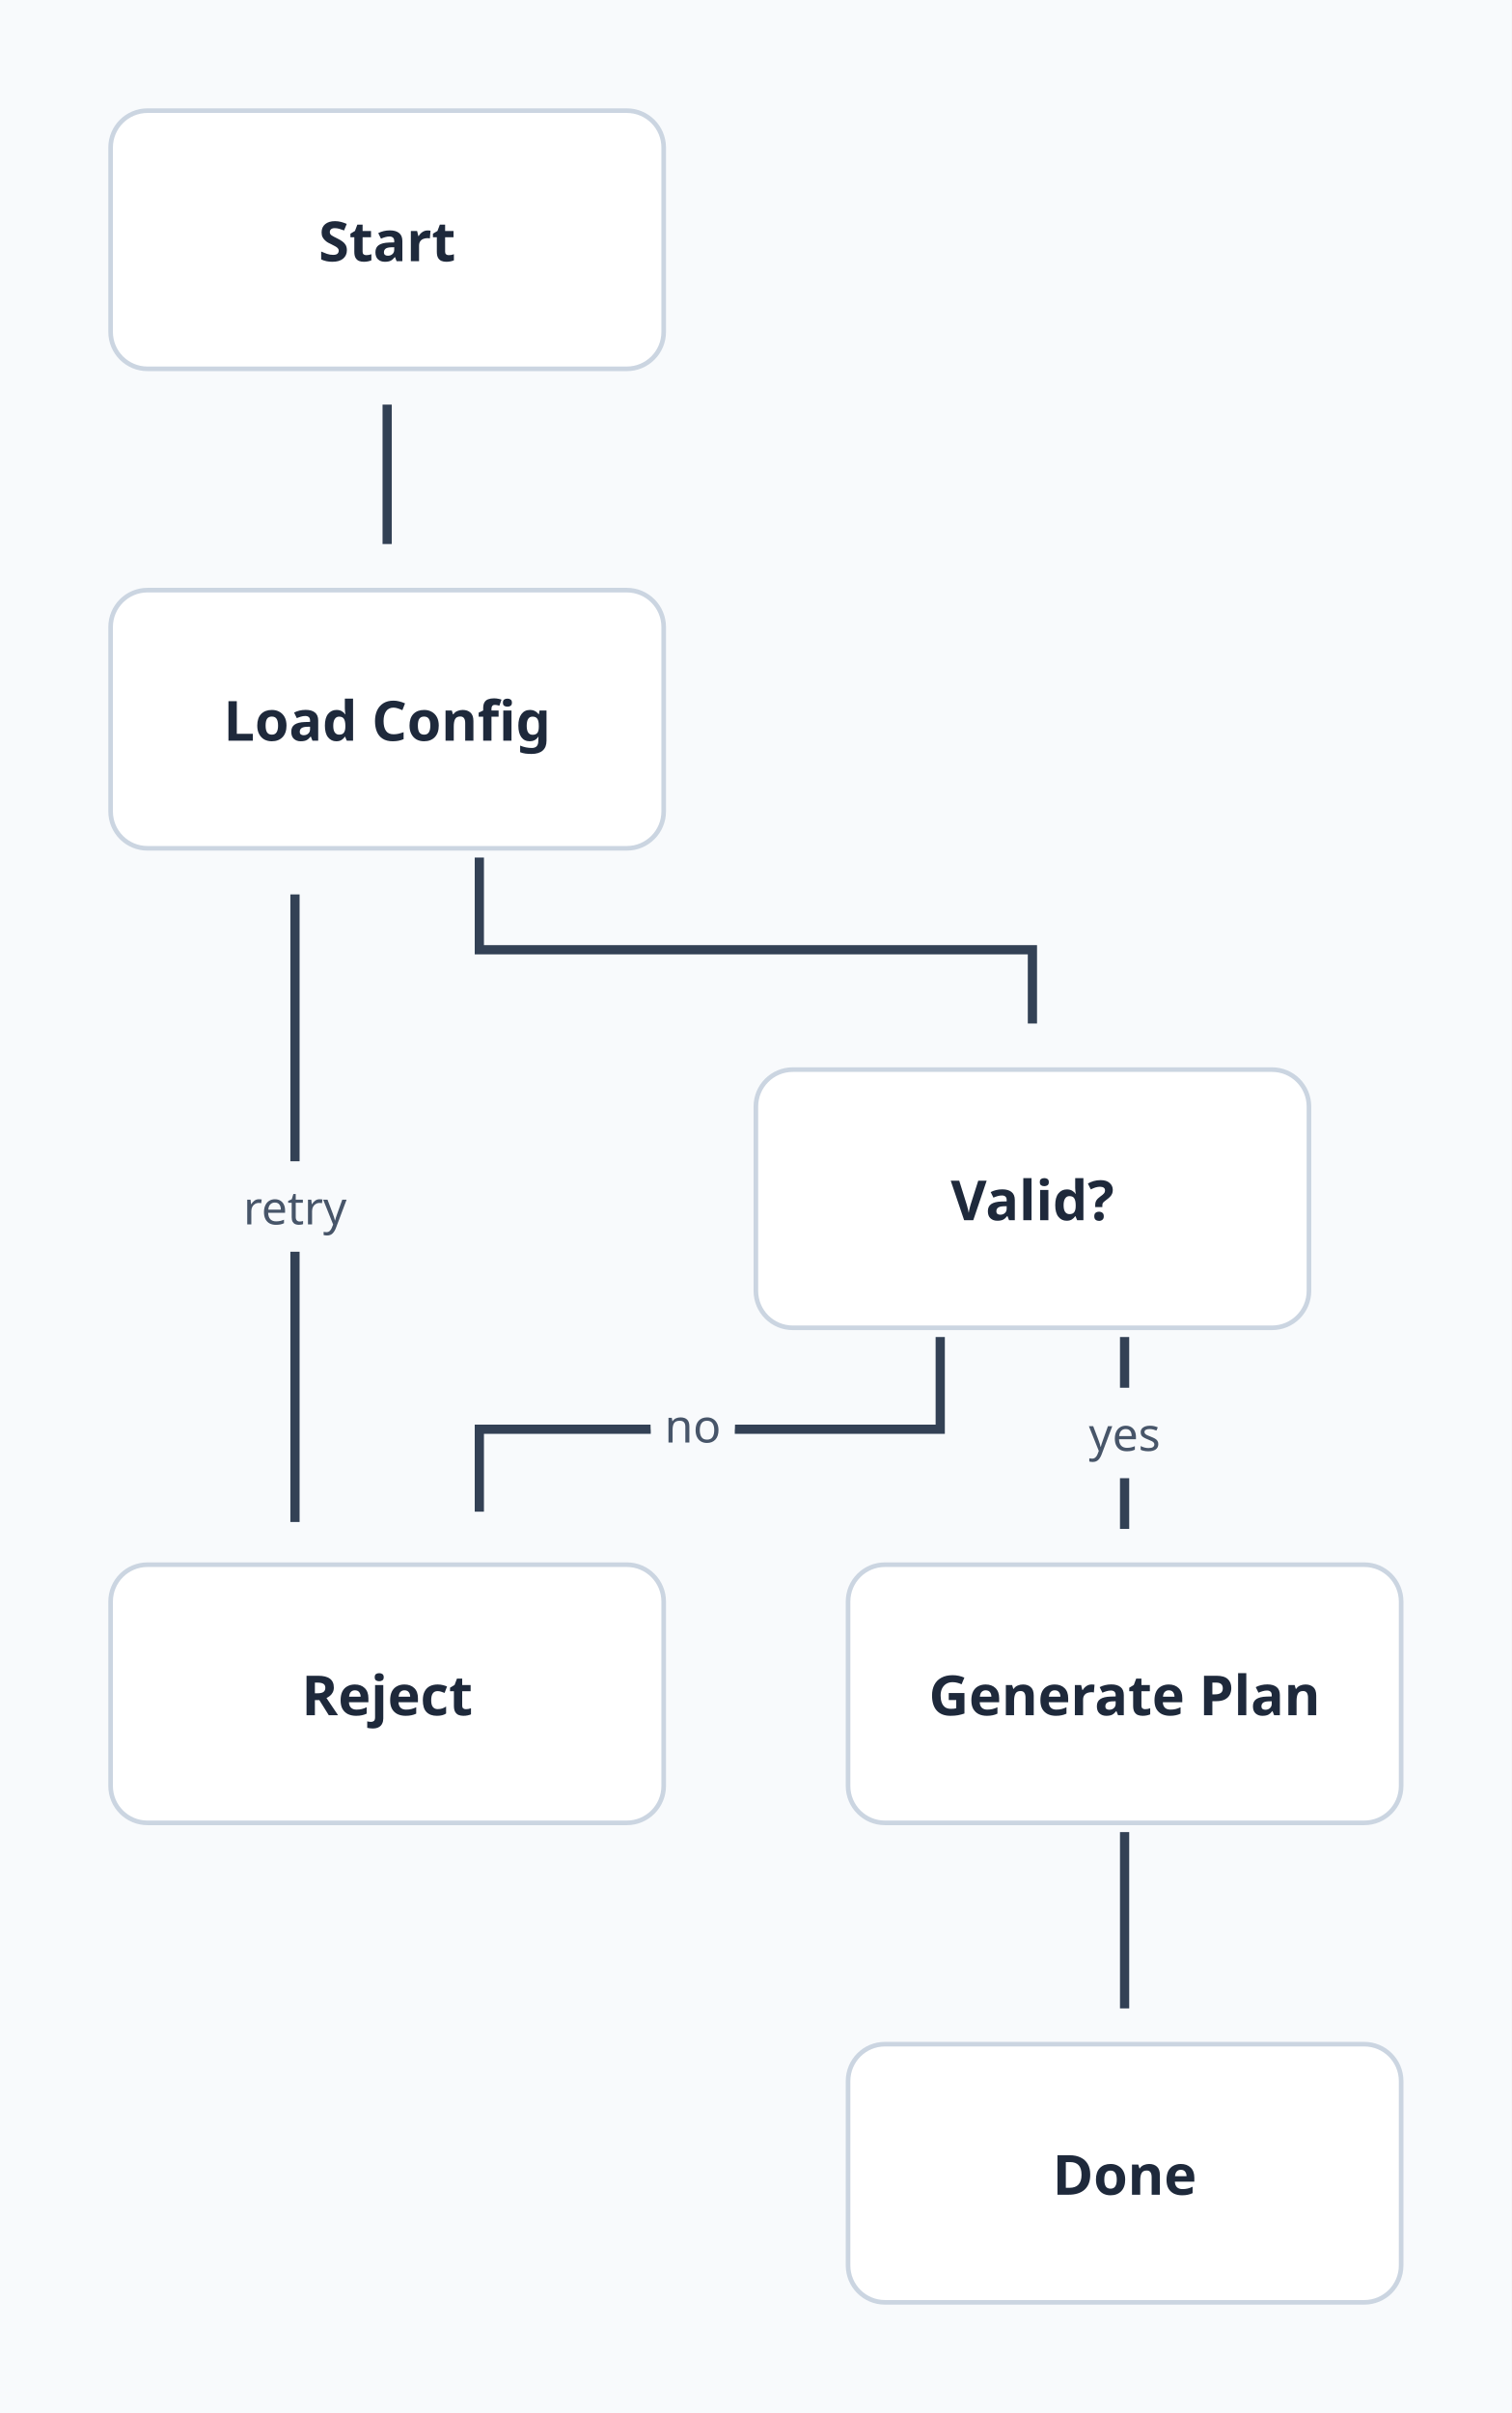
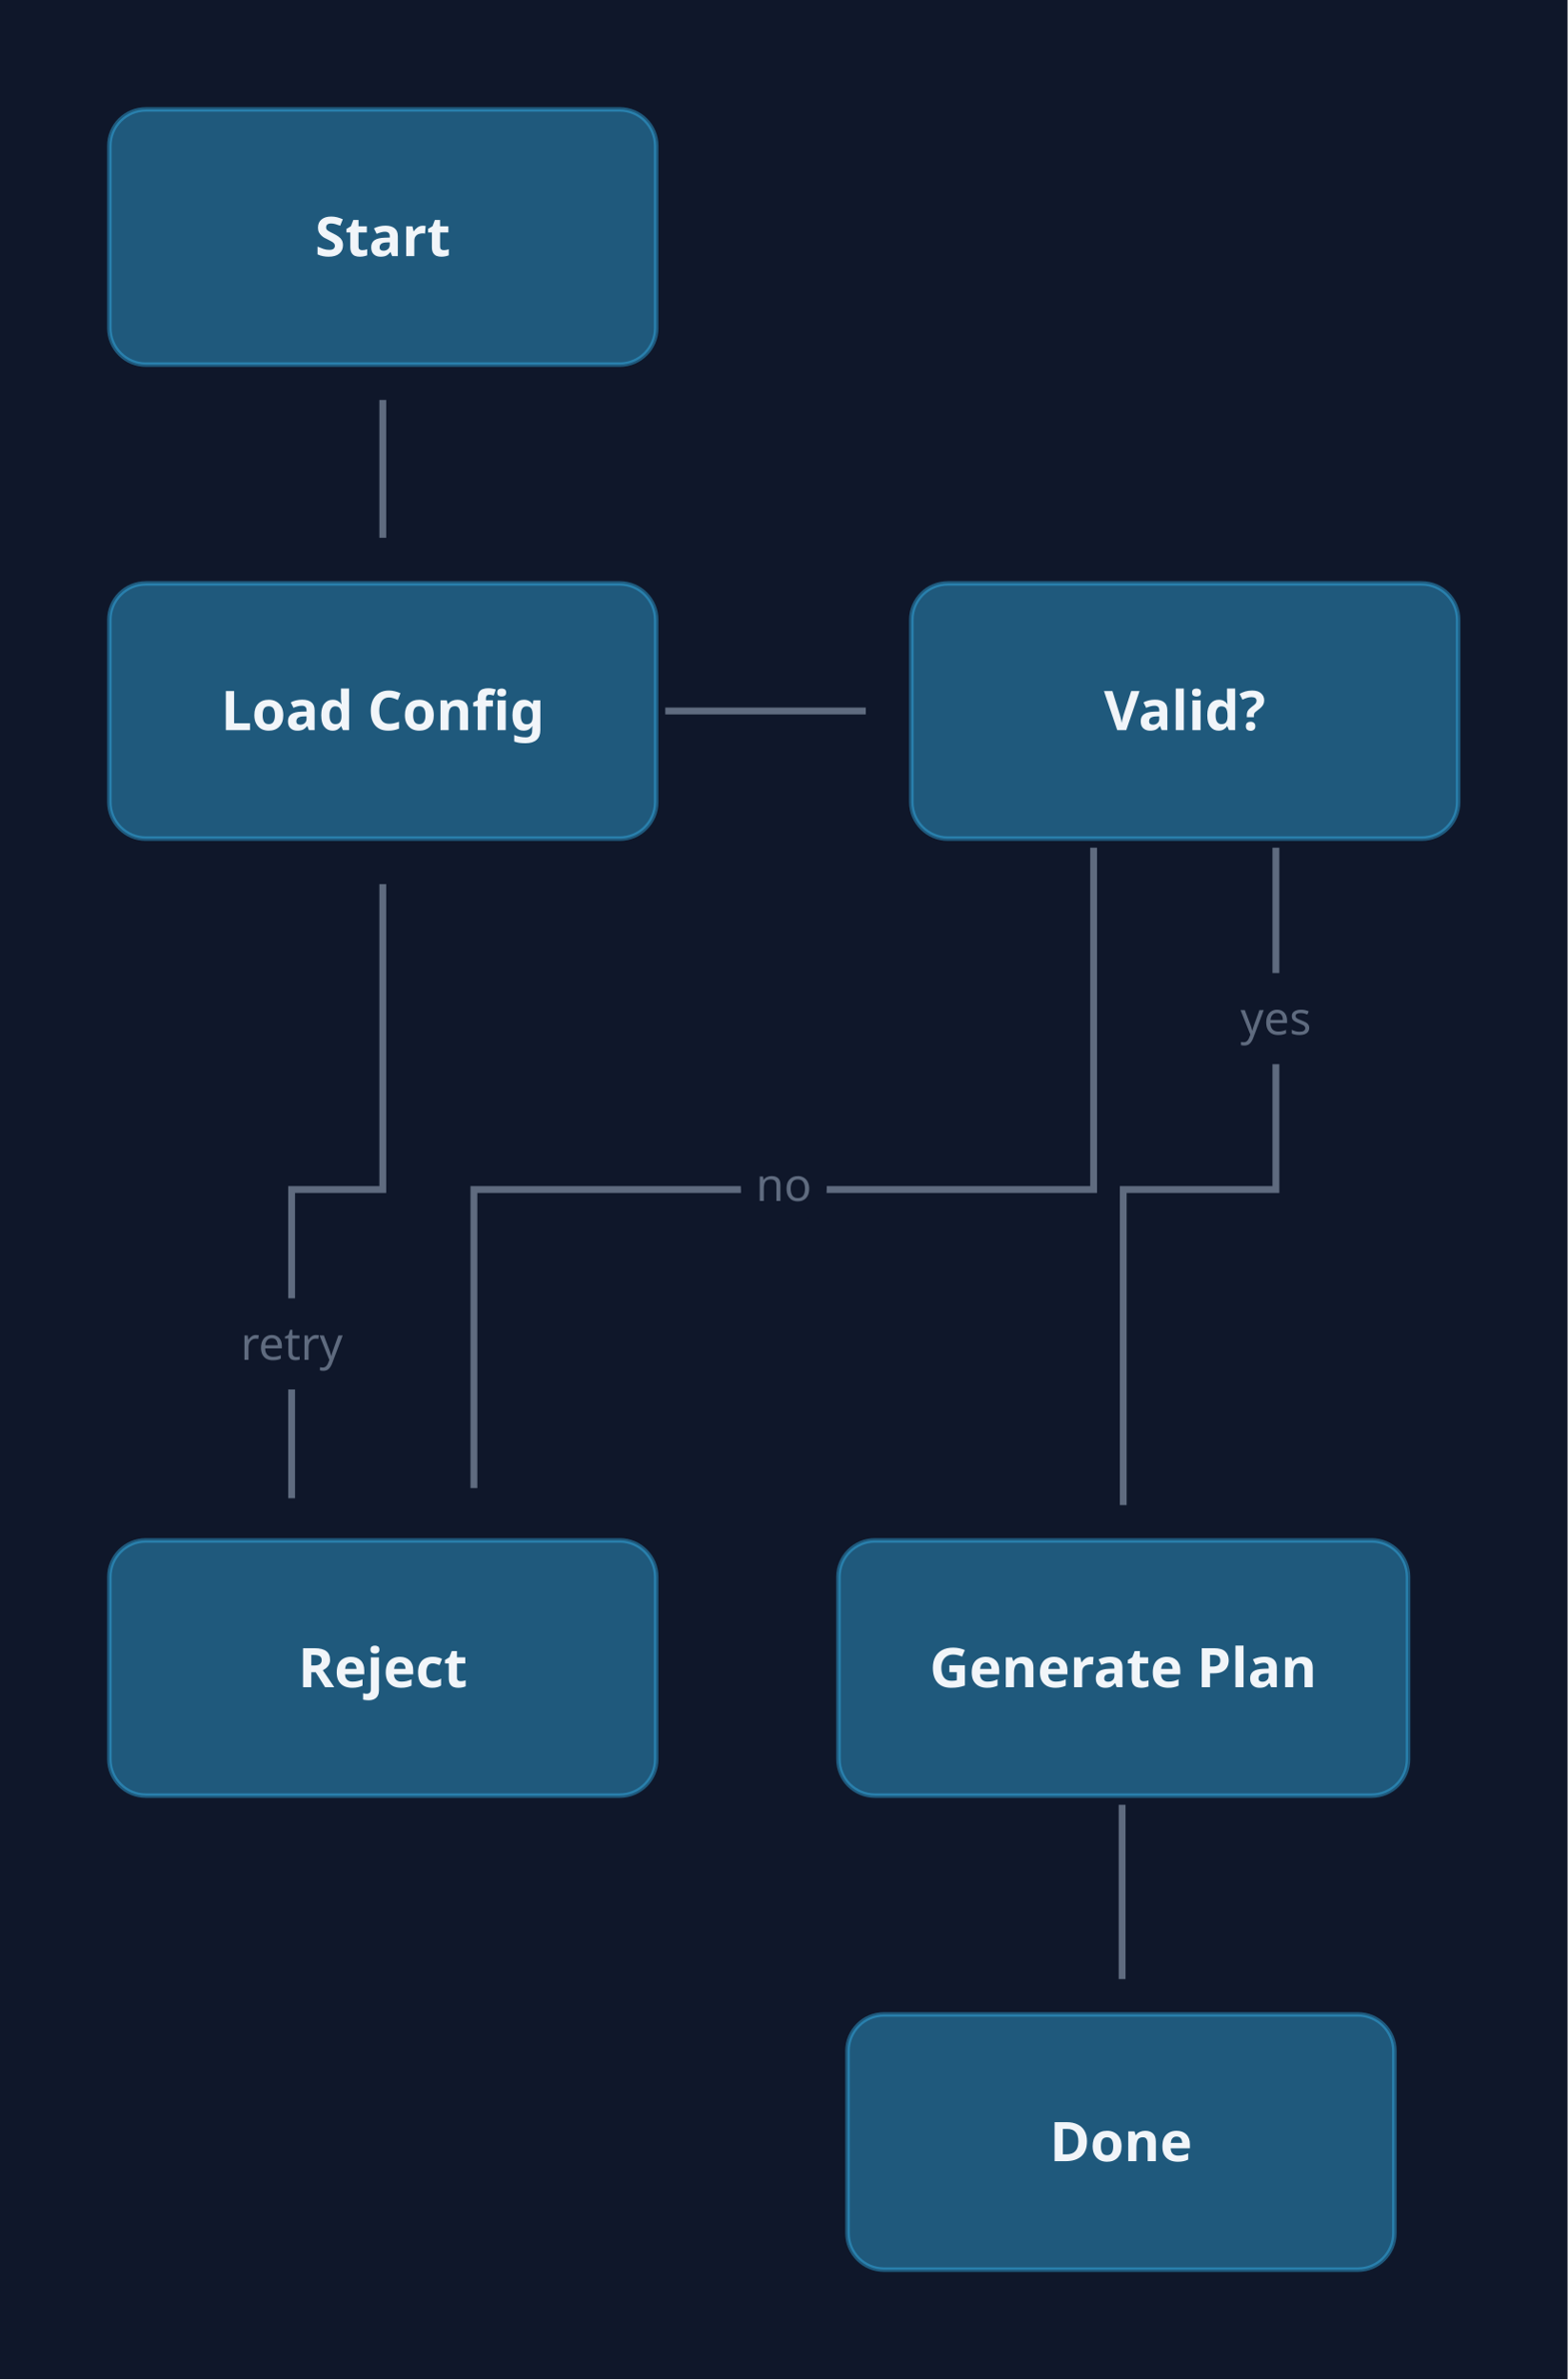
- <svg xmlns="http://www.w3.org/2000/svg" viewBox="0 0 328 523.38">
+ <svg xmlns="http://www.w3.org/2000/svg" viewBox="0 0 344 522">
  <defs>
    <filter id="cora-shadow-blur" x="-50%" y="-50%" width="200%" height="200%">
      <feGaussianBlur stdDeviation="0" />
    </filter>
    <marker id="cora-marker-arrow-start" markerWidth="8" markerHeight="8" refX="0" refY="4" orient="auto" markerUnits="userSpaceOnUse">
-       <path d="M 8 0 L 0 4 L 8 8 z" fill="#334155" />
+       <path d="M 8 0 L 0 4 L 8 8 z" fill="#94a3b899" />
    </marker>
    <marker id="cora-marker-arrow-end" markerWidth="8" markerHeight="8" refX="8" refY="4" orient="auto" markerUnits="userSpaceOnUse">
-       <path d="M 0 0 L 8 4 L 0 8 z" fill="#334155" />
+       <path d="M 0 0 L 8 4 L 0 8 z" fill="#94a3b899" />
    </marker>
    <marker id="cora-marker-circle" markerWidth="8" markerHeight="8" refX="4" refY="4" orient="auto" markerUnits="userSpaceOnUse">
-       <circle cx="4" cy="4" r="2.88" fill="none" stroke="#334155" stroke-width="1.5" />
+       <circle cx="4" cy="4" r="2.88" fill="none" stroke="#94a3b899" stroke-width="1.5" />
    </marker>
    <marker id="cora-marker-filled-circle" markerWidth="8" markerHeight="8" refX="4" refY="4" orient="auto" markerUnits="userSpaceOnUse">
-       <circle cx="4" cy="4" r="2.88" fill="#334155" />
+       <circle cx="4" cy="4" r="2.88" fill="#94a3b899" />
    </marker>
    <marker id="cora-marker-diamond" markerWidth="8" markerHeight="8" refX="4" refY="4" orient="auto" markerUnits="userSpaceOnUse">
-       <path d="M 4 0 L 8 4 L 4 8 L 0 4 Z" fill="none" stroke="#334155" stroke-width="1.5" />
+       <path d="M 4 0 L 8 4 L 4 8 L 0 4 Z" fill="none" stroke="#94a3b899" stroke-width="1.5" />
    </marker>
    <marker id="cora-marker-filled-diamond" markerWidth="8" markerHeight="8" refX="4" refY="4" orient="auto" markerUnits="userSpaceOnUse">
-       <path d="M 4 0 L 8 4 L 4 8 L 0 4 Z" fill="#334155" />
+       <path d="M 4 0 L 8 4 L 4 8 L 0 4 Z" fill="#94a3b899" />
    </marker>
    <marker id="cora-marker-square" markerWidth="8" markerHeight="8" refX="4" refY="4" orient="auto" markerUnits="userSpaceOnUse">
-       <rect x="1.12" y="1.12" width="5.76" height="5.76" fill="none" stroke="#334155" stroke-width="1.5" />
+       <rect x="1.12" y="1.12" width="5.76" height="5.76" fill="none" stroke="#94a3b899" stroke-width="1.5" />
    </marker>
    <marker id="cora-marker-filled-square" markerWidth="8" markerHeight="8" refX="4" refY="4" orient="auto" markerUnits="userSpaceOnUse">
-       <rect x="1.12" y="1.12" width="5.76" height="5.76" fill="#334155" />
+       <rect x="1.12" y="1.12" width="5.76" height="5.76" fill="#94a3b899" />
    </marker>
  </defs>
-   <rect x="0" y="0" width="328" height="523.38" fill="#f8fafc" />
+   <rect x="0" y="0" width="344" height="522" fill="#0f172a" />
  <g id="groups" />
  <g id="nodes">
    <g>
-       <rect x="24" y="24" width="120" height="56" rx="8" ry="8" fill="#ffffff" stroke="#cbd5e1" stroke-width="1" />
-       <text x="84" y="56.656" text-anchor="middle" font-family="'Noto Sans', sans-serif" font-size="12" font-weight="600" fill="#1e293b">
+       <rect x="24" y="24" width="120" height="56" rx="8" ry="8" fill="#38bdf866" stroke="#38bdf866" stroke-width="1" />
+       <text x="84" y="56.2" text-anchor="middle" font-family="'Source Sans 3', sans-serif" font-size="12" font-weight="600" fill="#f1f5f9">
        <tspan x="84" dy="0">Start</tspan>
      </text>
    </g>
    <g>
-       <rect x="24" y="128" width="120" height="56" rx="8" ry="8" fill="#ffffff" stroke="#cbd5e1" stroke-width="1" />
-       <text x="84" y="160.656" text-anchor="middle" font-family="'Noto Sans', sans-serif" font-size="12" font-weight="600" fill="#1e293b">
+       <rect x="24" y="128" width="120" height="56" rx="8" ry="8" fill="#38bdf866" stroke="#38bdf866" stroke-width="1" />
+       <text x="84" y="160.2" text-anchor="middle" font-family="'Source Sans 3', sans-serif" font-size="12" font-weight="600" fill="#f1f5f9">
        <tspan x="84" dy="0">Load Config</tspan>
      </text>
    </g>
    <g>
-       <rect x="164" y="232" width="120" height="56" rx="8" ry="8" fill="#ffffff" stroke="#cbd5e1" stroke-width="1" />
-       <text x="224" y="264.656" text-anchor="middle" font-family="'Noto Sans', sans-serif" font-size="12" font-weight="600" fill="#1e293b">
-         <tspan x="224" dy="0">Valid?</tspan>
+       <rect x="200" y="128" width="120" height="56" rx="8" ry="8" fill="#38bdf866" stroke="#38bdf866" stroke-width="1" />
+       <text x="260" y="160.2" text-anchor="middle" font-family="'Source Sans 3', sans-serif" font-size="12" font-weight="600" fill="#f1f5f9">
+         <tspan x="260" dy="0">Valid?</tspan>
      </text>
    </g>
    <g>
-       <rect x="184" y="339.38" width="120" height="56" rx="8" ry="8" fill="#ffffff" stroke="#cbd5e1" stroke-width="1" />
-       <text x="244" y="372.036" text-anchor="middle" font-family="'Noto Sans', sans-serif" font-size="12" font-weight="600" fill="#1e293b">
-         <tspan x="244" dy="0">Generate Plan</tspan>
+       <rect x="184" y="338" width="125" height="56" rx="8" ry="8" fill="#38bdf866" stroke="#38bdf866" stroke-width="1" />
+       <text x="246.5" y="370.2" text-anchor="middle" font-family="'Source Sans 3', sans-serif" font-size="12" font-weight="600" fill="#f1f5f9">
+         <tspan x="246.5" dy="0">Generate Plan</tspan>
      </text>
    </g>
    <g>
-       <rect x="24" y="339.38" width="120" height="56" rx="8" ry="8" fill="#ffffff" stroke="#cbd5e1" stroke-width="1" />
-       <text x="84" y="372.036" text-anchor="middle" font-family="'Noto Sans', sans-serif" font-size="12" font-weight="600" fill="#1e293b">
+       <rect x="24" y="338" width="120" height="56" rx="8" ry="8" fill="#38bdf866" stroke="#38bdf866" stroke-width="1" />
+       <text x="84" y="370.2" text-anchor="middle" font-family="'Source Sans 3', sans-serif" font-size="12" font-weight="600" fill="#f1f5f9">
        <tspan x="84" dy="0">Reject</tspan>
      </text>
    </g>
    <g>
-       <rect x="184" y="443.38" width="120" height="56" rx="8" ry="8" fill="#ffffff" stroke="#cbd5e1" stroke-width="1" />
-       <text x="244" y="476.036" text-anchor="middle" font-family="'Noto Sans', sans-serif" font-size="12" font-weight="600" fill="#1e293b">
-         <tspan x="244" dy="0">Done</tspan>
+       <rect x="186" y="442" width="120" height="56" rx="8" ry="8" fill="#38bdf866" stroke="#38bdf866" stroke-width="1" />
+       <text x="246" y="474.2" text-anchor="middle" font-family="'Source Sans 3', sans-serif" font-size="12" font-weight="600" fill="#f1f5f9">
+         <tspan x="246" dy="0">Done</tspan>
      </text>
    </g>
  </g>
  <g id="edges">
-     <path d="M 84 87.76 L 84 118" fill="none" stroke="#334155" stroke-width="2" />
-     <path d="M 104 186 L 104 206 L 224 206 L 224 222" fill="none" stroke="#334155" stroke-width="2" />
-     <path d="M 244 290 L 244 301 M 244 320.62 L 244 331.62" fill="none" stroke="#334155" stroke-width="2" />
-     <path d="M 204 290 L 204 310 L 159.425 310 M 141.195 310 L 104 310 L 104 327.88" fill="none" stroke="#334155" stroke-width="2" />
-     <path d="M 244 397.38 L 244 435.62" fill="none" stroke="#334155" stroke-width="2" />
-     <path d="M 64 330.12 L 64 271.5 M 64 251.88 L 64 194" fill="none" stroke="#334155" stroke-width="2" />
+     <path d="M 84 87.76 L 84 118" fill="none" stroke="#94a3b899" stroke-width="1.5" />
+     <path d="M 146 156 L 190 156" fill="none" stroke="#94a3b899" stroke-width="1.5" />
+     <path d="M 280 186 L 280 213.5 M 280 233.5 L 280 261 L 246.5 261 L 246.5 330.24" fill="none" stroke="#94a3b899" stroke-width="1.5" />
+     <path d="M 240 186 L 240 261 L 181.4 261 M 162.6 261 L 104 261 L 104 326.5" fill="none" stroke="#94a3b899" stroke-width="1.5" />
+     <path d="M 246.25 396 L 246.25 434.24" fill="none" stroke="#94a3b899" stroke-width="1.5" />
+     <path d="M 64 328.74 L 64 304.87 M 64 284.87 L 64 261 L 84 261 L 84 194" fill="none" stroke="#94a3b899" stroke-width="1.5" />
    <path d="M 84 84.88 L 84 126" fill="none" stroke="transparent" stroke-width="0.001" marker-start="url(#cora-marker-filled-circle)" marker-end="url(#cora-marker-arrow-end)" />
-     <path d="M 104 186 L 104 206 L 224 206 L 224 230" fill="none" stroke="transparent" stroke-width="0.001" marker-end="url(#cora-marker-arrow-end)" />
-     <path d="M 244 290 L 244 334.5" fill="none" stroke="transparent" stroke-width="0.001" marker-end="url(#cora-marker-filled-circle)" />
-     <path d="M 204 290 L 204 310 L 104 310 L 104 332.63" fill="none" stroke="transparent" stroke-width="0.001" marker-end="url(#cora-marker-diamond)" />
-     <path d="M 244 397.38 L 244 438.5" fill="none" stroke="transparent" stroke-width="0.001" marker-end="url(#cora-marker-filled-square)" />
-     <path d="M 64 333.75 L 64 186" fill="none" stroke="transparent" stroke-width="0.001" marker-start="url(#cora-marker-circle)" marker-end="url(#cora-marker-arrow-end)" />
+     <path d="M 146 156 L 198 156" fill="none" stroke="transparent" stroke-width="0.001" marker-end="url(#cora-marker-arrow-end)" />
+     <path d="M 280 186 L 280 261 L 246.5 261 L 246.5 333.12" fill="none" stroke="transparent" stroke-width="0.001" marker-end="url(#cora-marker-filled-circle)" />
+     <path d="M 240 186 L 240 261 L 104 261 L 104 331.25" fill="none" stroke="transparent" stroke-width="0.001" marker-end="url(#cora-marker-diamond)" />
+     <path d="M 246.25 396 L 246.25 437.12" fill="none" stroke="transparent" stroke-width="0.001" marker-end="url(#cora-marker-filled-square)" />
+     <path d="M 64 332.37 L 64 261 L 84 261 L 84 186" fill="none" stroke="transparent" stroke-width="0.001" marker-start="url(#cora-marker-circle)" marker-end="url(#cora-marker-arrow-end)" />
  </g>
  <g id="edge-bridge-masks" />
  <g id="edge-bridges" />
  <g id="edge-labels">
    <g>
-       <rect x="233.235" y="302.5" width="21.53" height="16.62" rx="8.31" ry="8.31" fill="#f8fafc" />
-       <text x="244" y="314.69" text-anchor="middle" font-family="'Noto Sans', sans-serif" font-size="10" font-weight="400" fill="#475569">yes</text>
+       <rect x="268.475" y="215" width="23.05" height="17" rx="8.5" ry="8.5" fill="#0f172a" />
+       <text x="280" y="227" text-anchor="middle" font-family="'Source Sans 3', sans-serif" font-size="10" font-weight="400" fill="#94a3b899">yes</text>
    </g>
    <g>
-       <rect x="141.195" y="300.69" width="18.23" height="16.62" rx="8.31" ry="8.31" fill="#f8fafc" />
-       <text x="150.31" y="312.88" text-anchor="middle" font-family="'Noto Sans', sans-serif" font-size="10" font-weight="400" fill="#475569">no</text>
+       <rect x="162.6" y="251.5" width="18.8" height="17" rx="8.5" ry="8.5" fill="#0f172a" />
+       <text x="172" y="263.5" text-anchor="middle" font-family="'Source Sans 3', sans-serif" font-size="10" font-weight="400" fill="#94a3b899">no</text>
    </g>
    <g>
-       <rect x="49.795" y="253.38" width="28.41" height="16.62" rx="8.31" ry="8.31" fill="#f8fafc" />
-       <text x="64" y="265.57" text-anchor="middle" font-family="'Noto Sans', sans-serif" font-size="10" font-weight="400" fill="#475569">retry</text>
+       <rect x="49.535" y="286.37" width="28.93" height="17" rx="8.5" ry="8.5" fill="#0f172a" />
+       <text x="64" y="298.37" text-anchor="middle" font-family="'Source Sans 3', sans-serif" font-size="10" font-weight="400" fill="#94a3b899">retry</text>
    </g>
  </g>
</svg>
